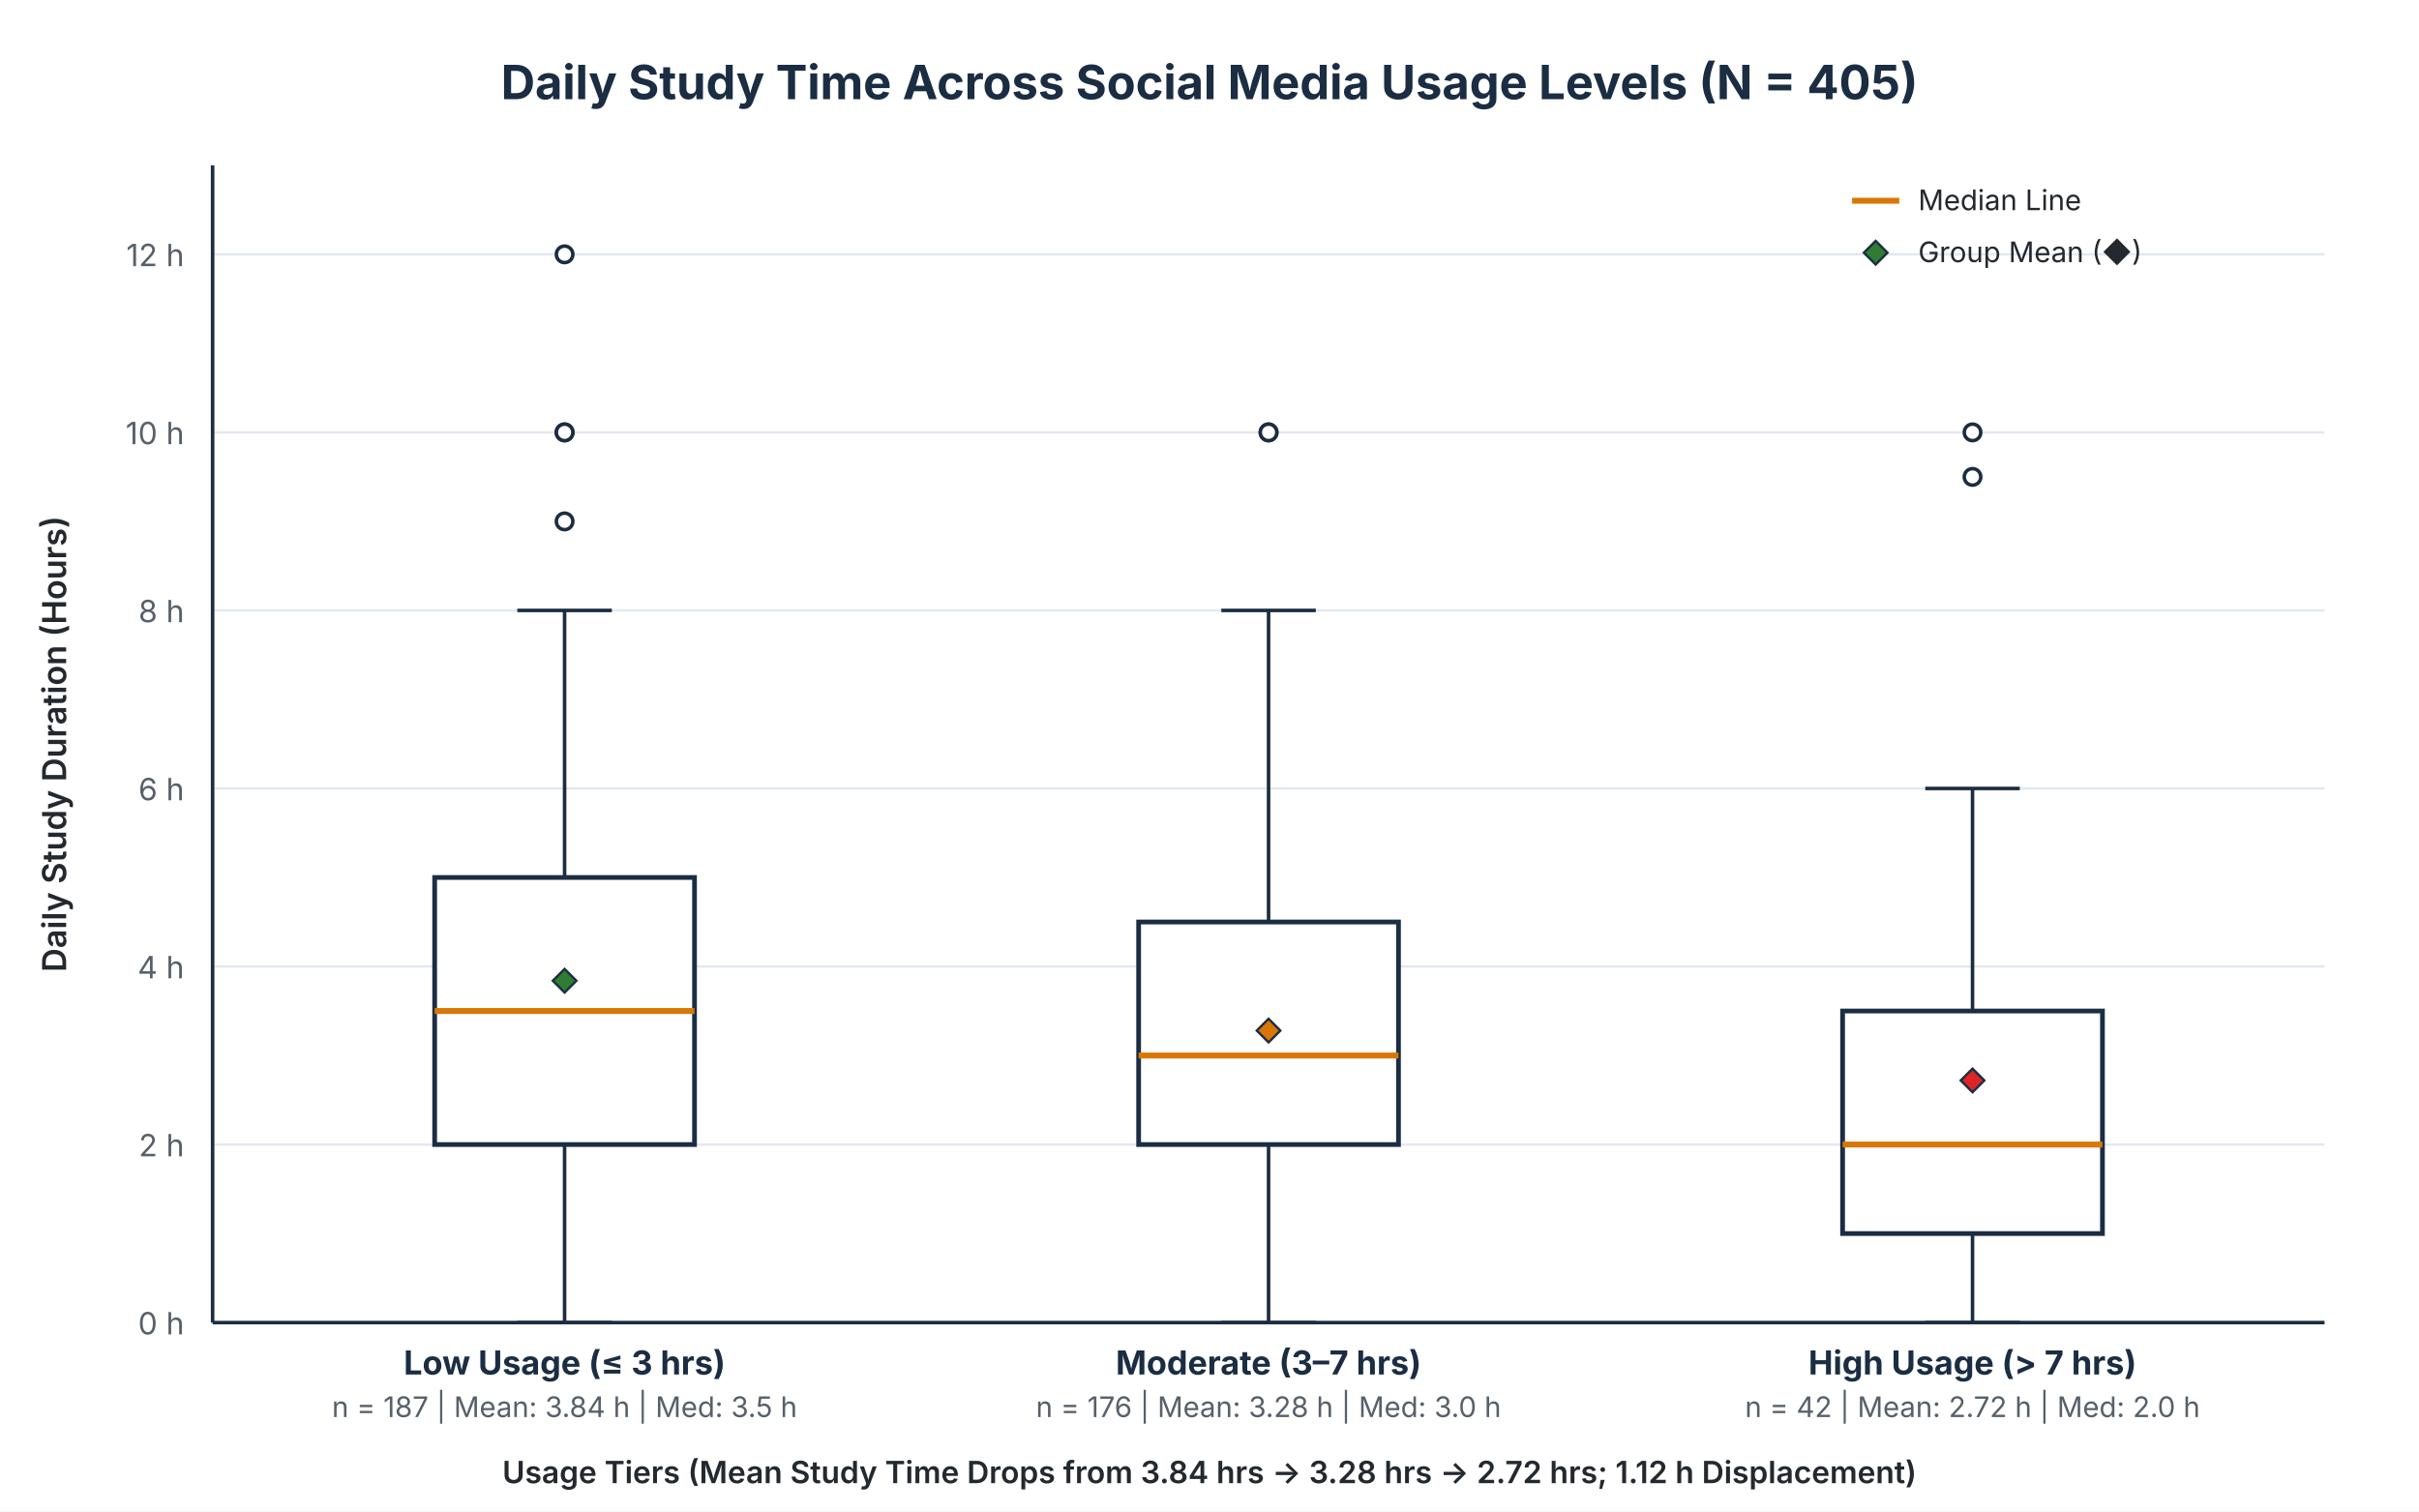
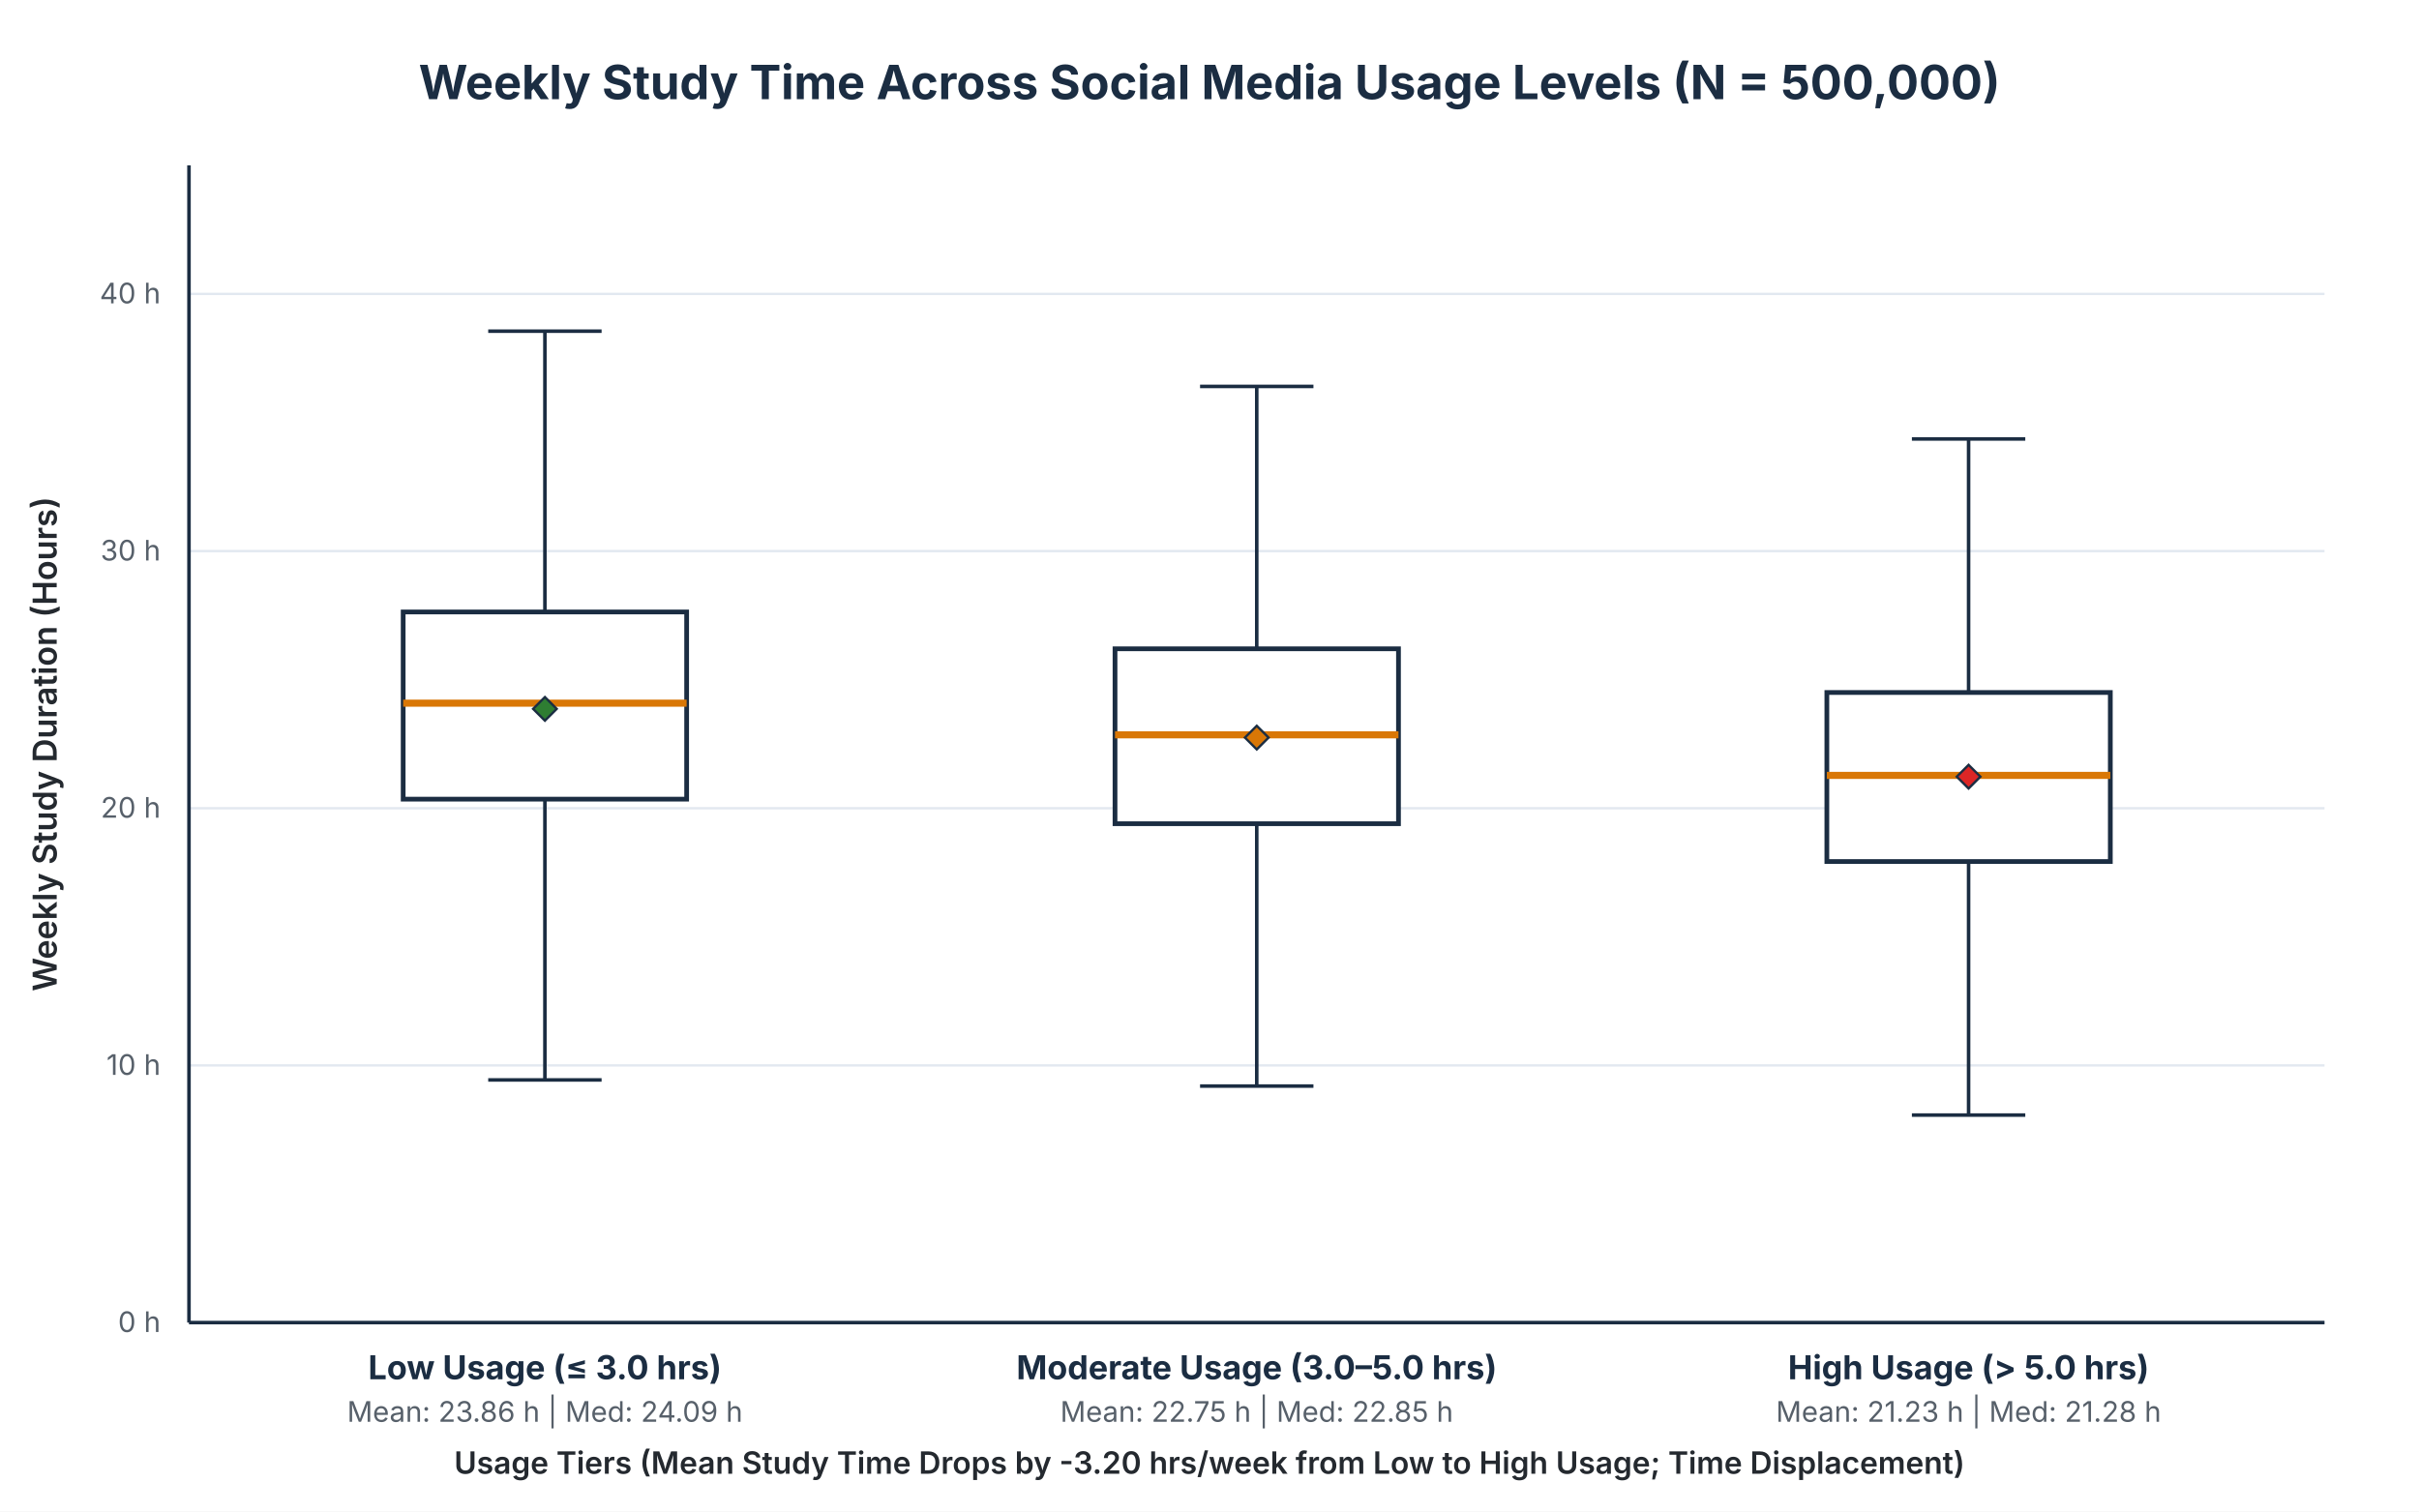
<svg xmlns="http://www.w3.org/2000/svg" width="1024" height="640" viewBox="0 0 1024 640">
  <rect width="1024" height="640" fill="#ffffff" />
-   <text x="512.0" y="42" font-family="-apple-system, sans-serif" font-size="20" font-weight="700" text-anchor="middle" fill="#1b2d42">Daily Study Time Across Social Media Usage Levels (N = 405)</text>
-   <line x1="90" y1="560.0" x2="984" y2="560.0" stroke="#e2e8f0" stroke-width="1" />
-   <text x="78" y="565.0" font-family="-apple-system, sans-serif" font-size="13" text-anchor="end" fill="#57606a">0 h</text>
-   <line x1="90" y1="484.615" x2="984" y2="484.615" stroke="#e2e8f0" stroke-width="1" />
-   <text x="78" y="489.615" font-family="-apple-system, sans-serif" font-size="13" text-anchor="end" fill="#57606a">2 h</text>
-   <line x1="90" y1="409.231" x2="984" y2="409.231" stroke="#e2e8f0" stroke-width="1" />
-   <text x="78" y="414.231" font-family="-apple-system, sans-serif" font-size="13" text-anchor="end" fill="#57606a">4 h</text>
-   <line x1="90" y1="333.846" x2="984" y2="333.846" stroke="#e2e8f0" stroke-width="1" />
-   <text x="78" y="338.846" font-family="-apple-system, sans-serif" font-size="13" text-anchor="end" fill="#57606a">6 h</text>
-   <line x1="90" y1="258.462" x2="984" y2="258.462" stroke="#e2e8f0" stroke-width="1" />
-   <text x="78" y="263.462" font-family="-apple-system, sans-serif" font-size="13" text-anchor="end" fill="#57606a">8 h</text>
-   <line x1="90" y1="183.077" x2="984" y2="183.077" stroke="#e2e8f0" stroke-width="1" />
-   <text x="78" y="188.077" font-family="-apple-system, sans-serif" font-size="13" text-anchor="end" fill="#57606a">10 h</text>
-   <line x1="90" y1="107.692" x2="984" y2="107.692" stroke="#e2e8f0" stroke-width="1" />
-   <text x="78" y="112.692" font-family="-apple-system, sans-serif" font-size="13" text-anchor="end" fill="#57606a">12 h</text>
-   <text x="28" y="315.0" font-family="-apple-system, sans-serif" font-size="14" font-weight="600" text-anchor="middle" fill="#24292f" transform="rotate(-90 28 315.0)">Daily Study Duration (Hours)</text>
-   <line x1="239.0" y1="484.615" x2="239.0" y2="560.0" stroke="#1b2d42" stroke-width="1.5" />
-   <line x1="239.0" y1="371.538" x2="239.0" y2="258.462" stroke="#1b2d42" stroke-width="1.5" />
-   <line x1="219.0" y1="560.0" x2="259.0" y2="560.0" stroke="#1b2d42" stroke-width="1.5" />
-   <line x1="219.0" y1="258.462" x2="259.0" y2="258.462" stroke="#1b2d42" stroke-width="1.5" />
-   <rect x="184.0" y="371.538" width="110" height="113.077" fill="#ffffff" stroke="#1b2d42" stroke-width="2" />
-   <line x1="184.0" y1="428.077" x2="294.0" y2="428.077" stroke="#d97706" stroke-width="2.5" />
-   <polygon points="239.0,410.262 244.0,415.262 239.0,420.262 234.0,415.262" fill="#2e7d32" stroke="#1b2d42" stroke-width="1" />
-   <circle cx="239.0" cy="220.769" r="3.5" fill="#ffffff" stroke="#1b2d42" stroke-width="1.5" />
-   <circle cx="239.0" cy="183.077" r="3.5" fill="#ffffff" stroke="#1b2d42" stroke-width="1.5" />
-   <circle cx="239.0" cy="183.077" r="3.5" fill="#ffffff" stroke="#1b2d42" stroke-width="1.5" />
-   <circle cx="239.0" cy="107.692" r="3.5" fill="#ffffff" stroke="#1b2d42" stroke-width="1.5" />
-   <text x="239.0" y="582" font-family="-apple-system, sans-serif" font-size="14" font-weight="700" text-anchor="middle" fill="#1b2d42">Low Usage (≤ 3 hrs)</text>
-   <text x="239.0" y="600" font-family="-apple-system, sans-serif" font-size="12" text-anchor="middle" fill="#57606a">n = 187 | Mean: 3.84 h | Med: 3.5 h</text>
-   <line x1="537.0" y1="484.615" x2="537.0" y2="560.0" stroke="#1b2d42" stroke-width="1.5" />
-   <line x1="537.0" y1="390.385" x2="537.0" y2="258.462" stroke="#1b2d42" stroke-width="1.5" />
-   <line x1="517.0" y1="560.0" x2="557.0" y2="560.0" stroke="#1b2d42" stroke-width="1.5" />
-   <line x1="517.0" y1="258.462" x2="557.0" y2="258.462" stroke="#1b2d42" stroke-width="1.5" />
-   <rect x="482.0" y="390.385" width="110" height="94.231" fill="#ffffff" stroke="#1b2d42" stroke-width="2" />
-   <line x1="482.0" y1="446.923" x2="592.0" y2="446.923" stroke="#d97706" stroke-width="2.5" />
-   <polygon points="537.0,431.369 542.0,436.369 537.0,441.369 532.0,436.369" fill="#d97706" stroke="#1b2d42" stroke-width="1" />
-   <circle cx="537.0" cy="183.077" r="3.5" fill="#ffffff" stroke="#1b2d42" stroke-width="1.5" />
-   <circle cx="537.0" cy="183.077" r="3.5" fill="#ffffff" stroke="#1b2d42" stroke-width="1.5" />
-   <text x="537.0" y="582" font-family="-apple-system, sans-serif" font-size="14" font-weight="700" text-anchor="middle" fill="#1b2d42">Moderate (3–7 hrs)</text>
-   <text x="537.0" y="600" font-family="-apple-system, sans-serif" font-size="12" text-anchor="middle" fill="#57606a">n = 176 | Mean: 3.28 h | Med: 3.0 h</text>
-   <line x1="835.0" y1="522.308" x2="835.0" y2="560.0" stroke="#1b2d42" stroke-width="1.5" />
-   <line x1="835.0" y1="428.077" x2="835.0" y2="333.846" stroke="#1b2d42" stroke-width="1.5" />
-   <line x1="815.0" y1="560.0" x2="855.0" y2="560.0" stroke="#1b2d42" stroke-width="1.5" />
-   <line x1="815.0" y1="333.846" x2="855.0" y2="333.846" stroke="#1b2d42" stroke-width="1.5" />
-   <rect x="780.0" y="428.077" width="110" height="94.231" fill="#ffffff" stroke="#1b2d42" stroke-width="2" />
-   <line x1="780.0" y1="484.615" x2="890.0" y2="484.615" stroke="#d97706" stroke-width="2.5" />
-   <polygon points="835.0,452.477 840.0,457.477 835.0,462.477 830.0,457.477" fill="#dc2626" stroke="#1b2d42" stroke-width="1" />
-   <circle cx="835.0" cy="201.923" r="3.5" fill="#ffffff" stroke="#1b2d42" stroke-width="1.5" />
-   <circle cx="835.0" cy="183.077" r="3.5" fill="#ffffff" stroke="#1b2d42" stroke-width="1.5" />
-   <text x="835.0" y="582" font-family="-apple-system, sans-serif" font-size="14" font-weight="700" text-anchor="middle" fill="#1b2d42">High Usage (&gt; 7 hrs)</text>
-   <text x="835.0" y="600" font-family="-apple-system, sans-serif" font-size="12" text-anchor="middle" fill="#57606a">n = 42 | Mean: 2.72 h | Med: 2.0 h</text>
-   <line x1="90" y1="560" x2="984" y2="560" stroke="#1b2d42" stroke-width="1.5" />
-   <line x1="90" y1="70" x2="90" y2="560" stroke="#1b2d42" stroke-width="1.5" />
-   <text x="512.0" y="628" font-family="-apple-system, sans-serif" font-size="13" font-weight="600" text-anchor="middle" fill="#24292f">Usage Tiers (Mean Study Time Drops from 3.84 hrs → 3.28 hrs → 2.72 hrs; 1.12 h Displacement)</text>
-   <line x1="784" y1="85" x2="804" y2="85" stroke="#d97706" stroke-width="2.5" />
-   <text x="812" y="89" font-family="-apple-system, sans-serif" font-size="12" fill="#24292f">Median Line</text>
-   <polygon points="794,102 799,107 794,112 789,107" fill="#2e7d32" stroke="#1b2d42" stroke-width="1" />
-   <text x="812" y="111" font-family="-apple-system, sans-serif" font-size="12" fill="#24292f">Group Mean (◆)</text>
+   <text x="512.0" y="42" font-family="-apple-system, sans-serif" font-size="20" font-weight="700" text-anchor="middle" fill="#1b2d42">Weekly Study Time Across Social Media Usage Levels (N = 500,000)</text>
+   <line x1="80" y1="560.0" x2="984" y2="560.0" stroke="#e2e8f0" stroke-width="1" />
+   <text x="68" y="564.0" font-family="-apple-system, sans-serif" font-size="12" text-anchor="end" fill="#57606a">0 h</text>
+   <line x1="80" y1="451.111" x2="984" y2="451.111" stroke="#e2e8f0" stroke-width="1" />
+   <text x="68" y="455.111" font-family="-apple-system, sans-serif" font-size="12" text-anchor="end" fill="#57606a">10 h</text>
+   <line x1="80" y1="342.222" x2="984" y2="342.222" stroke="#e2e8f0" stroke-width="1" />
+   <text x="68" y="346.222" font-family="-apple-system, sans-serif" font-size="12" text-anchor="end" fill="#57606a">20 h</text>
+   <line x1="80" y1="233.333" x2="984" y2="233.333" stroke="#e2e8f0" stroke-width="1" />
+   <text x="68" y="237.333" font-family="-apple-system, sans-serif" font-size="12" text-anchor="end" fill="#57606a">30 h</text>
+   <line x1="80" y1="124.444" x2="984" y2="124.444" stroke="#e2e8f0" stroke-width="1" />
+   <text x="68" y="128.444" font-family="-apple-system, sans-serif" font-size="12" text-anchor="end" fill="#57606a">40 h</text>
+   <text x="24" y="315.0" font-family="-apple-system, sans-serif" font-size="14" font-weight="600" text-anchor="middle" fill="#24292f" transform="rotate(-90 24 315.0)">Weekly Study Duration (Hours)</text>
+   <line x1="230.667" y1="338.374" x2="230.667" y2="457.261" stroke="#1b2d42" stroke-width="1.5" />
+   <line x1="230.667" y1="259.116" x2="230.667" y2="140.228" stroke="#1b2d42" stroke-width="1.5" />
+   <line x1="206.667" y1="457.261" x2="254.667" y2="457.261" stroke="#1b2d42" stroke-width="1.5" />
+   <line x1="206.667" y1="140.228" x2="254.667" y2="140.228" stroke="#1b2d42" stroke-width="1.5" />
+   <rect x="170.667" y="259.116" width="120" height="79.258" fill="#ffffff" stroke="#1b2d42" stroke-width="2" />
+   <line x1="170.667" y1="297.734" x2="290.667" y2="297.734" stroke="#d97706" stroke-width="3" />
+   <polygon points="230.667,295.15 235.667,300.15 230.667,305.15 225.667,300.15" fill="#2e7d32" stroke="#1b2d42" stroke-width="1" />
+   <text x="230.667" y="584" font-family="-apple-system, sans-serif" font-size="14" font-weight="700" text-anchor="middle" fill="#1b2d42">Low Usage (≤ 3.0 hrs)</text>
+   <text x="230.667" y="602" font-family="-apple-system, sans-serif" font-size="12" text-anchor="middle" fill="#57606a">Mean: 23.86 h | Med: 24.09 h</text>
+   <line x1="532.0" y1="348.77" x2="532.0" y2="459.86" stroke="#1b2d42" stroke-width="1.5" />
+   <line x1="532.0" y1="274.71" x2="532.0" y2="163.62" stroke="#1b2d42" stroke-width="1.5" />
+   <line x1="508.0" y1="459.86" x2="556.0" y2="459.86" stroke="#1b2d42" stroke-width="1.5" />
+   <line x1="508.0" y1="163.62" x2="556.0" y2="163.62" stroke="#1b2d42" stroke-width="1.5" />
+   <rect x="472.0" y="274.71" width="120" height="74.06" fill="#ffffff" stroke="#1b2d42" stroke-width="2" />
+   <line x1="472.0" y1="311.138" x2="592.0" y2="311.138" stroke="#d97706" stroke-width="3" />
+   <polygon points="532.0,307.316 537.0,312.316 532.0,317.316 527.0,312.316" fill="#d97706" stroke="#1b2d42" stroke-width="1" />
+   <text x="532.0" y="584" font-family="-apple-system, sans-serif" font-size="14" font-weight="700" text-anchor="middle" fill="#1b2d42">Moderate Usage (3.0–5.0 hrs)</text>
+   <text x="532.0" y="602" font-family="-apple-system, sans-serif" font-size="12" text-anchor="middle" fill="#57606a">Mean: 22.75 h | Med: 22.85 h</text>
+   <line x1="833.333" y1="364.786" x2="833.333" y2="472.142" stroke="#1b2d42" stroke-width="1.5" />
+   <line x1="833.333" y1="293.215" x2="833.333" y2="185.859" stroke="#1b2d42" stroke-width="1.5" />
+   <line x1="809.333" y1="472.142" x2="857.333" y2="472.142" stroke="#1b2d42" stroke-width="1.5" />
+   <line x1="809.333" y1="185.859" x2="857.333" y2="185.859" stroke="#1b2d42" stroke-width="1.5" />
+   <rect x="773.333" y="293.215" width="120" height="71.571" fill="#ffffff" stroke="#1b2d42" stroke-width="2" />
+   <line x1="773.333" y1="328.312" x2="893.333" y2="328.312" stroke="#d97706" stroke-width="3" />
+   <polygon points="833.333,323.858 838.333,328.858 833.333,333.858 828.333,328.858" fill="#dc2626" stroke="#1b2d42" stroke-width="1" />
+   <text x="833.333" y="584" font-family="-apple-system, sans-serif" font-size="14" font-weight="700" text-anchor="middle" fill="#1b2d42">High Usage (&gt; 5.0 hrs)</text>
+   <text x="833.333" y="602" font-family="-apple-system, sans-serif" font-size="12" text-anchor="middle" fill="#57606a">Mean: 21.23 h | Med: 21.28 h</text>
+   <line x1="80" y1="560" x2="984" y2="560" stroke="#1b2d42" stroke-width="1.5" />
+   <line x1="80" y1="70" x2="80" y2="560" stroke="#1b2d42" stroke-width="1.5" />
+   <text x="512.0" y="624" font-family="-apple-system, sans-serif" font-size="13" font-weight="600" text-anchor="middle" fill="#24292f">Usage Tiers (Mean Study Time Drops by -3.20 hrs/week from Low to High Usage; Time Displacement)</text>
</svg>
